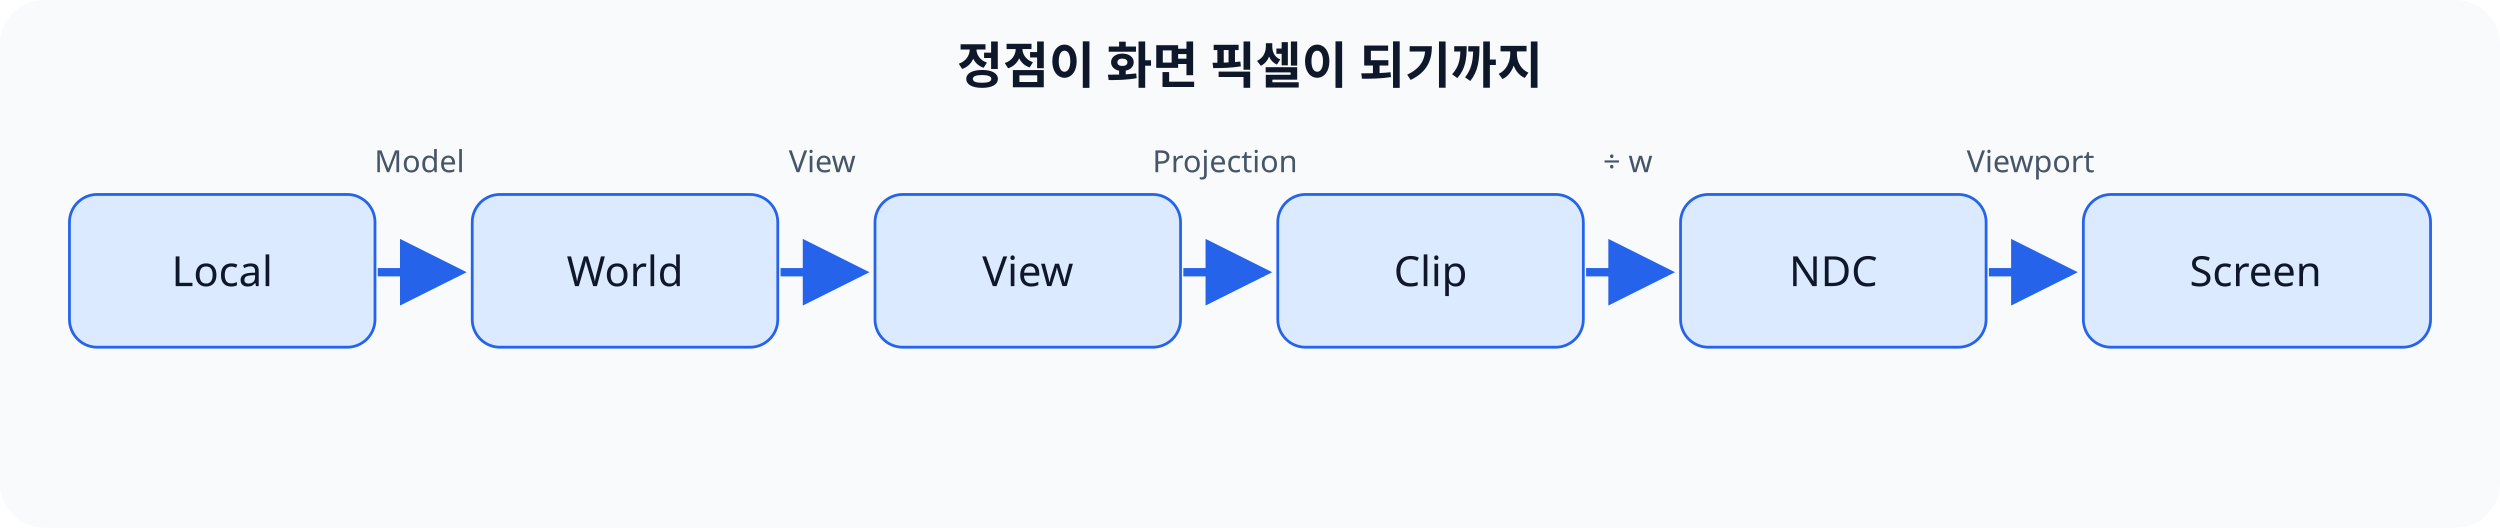
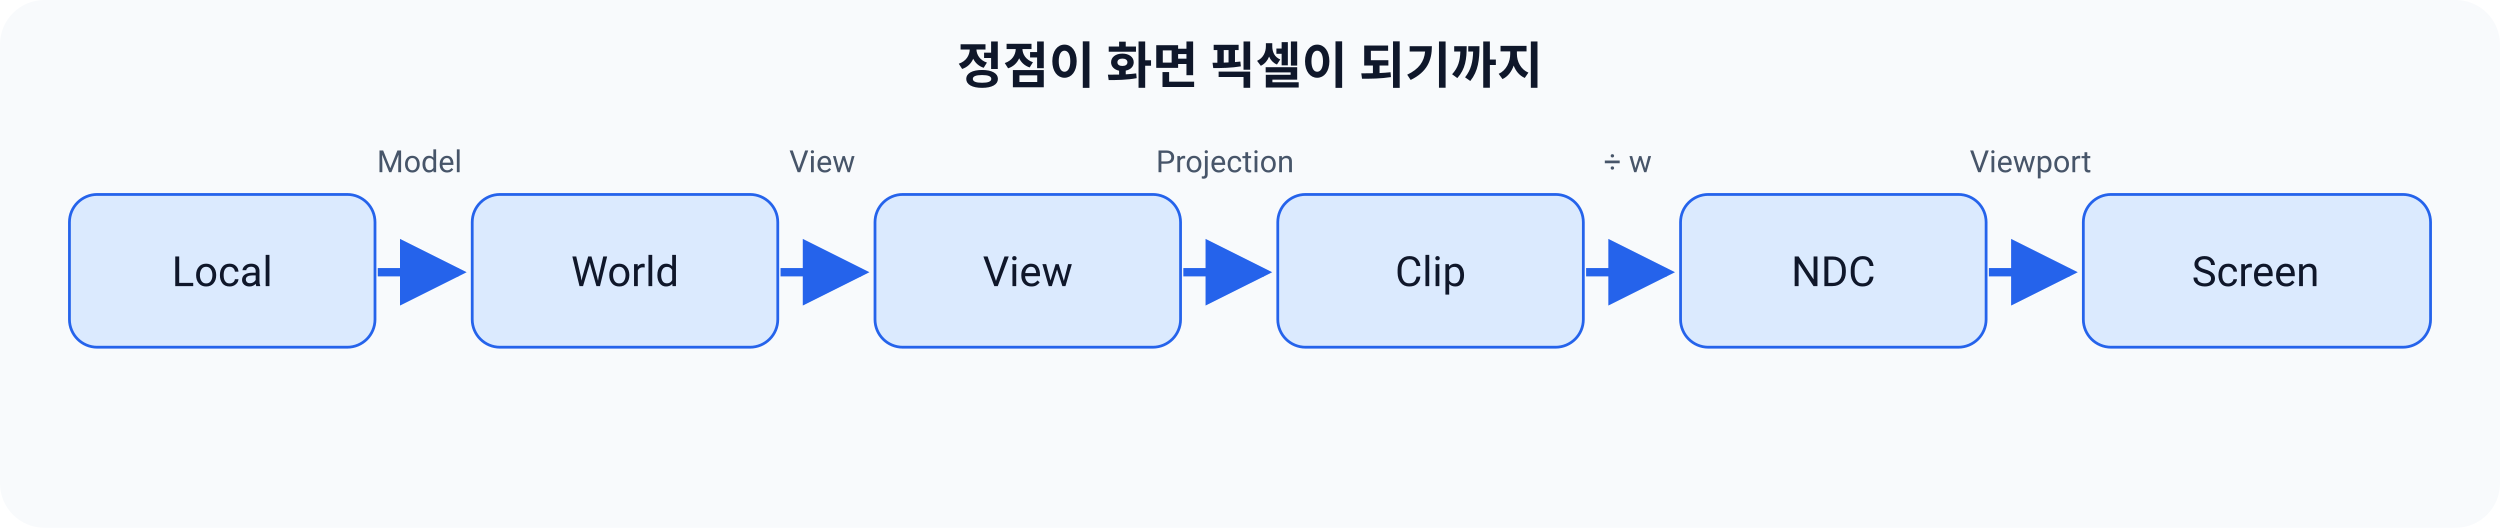
<svg xmlns="http://www.w3.org/2000/svg" viewBox="0 0 900 190">
  <rect width="900" height="190" rx="16" fill="#f8fafc" />
  <defs>
    <marker id="a" markerWidth="8" markerHeight="8" refX="7" refY="4" orient="auto">
      <path d="M0 0L8 4L0 8Z" fill="#2563eb" />
    </marker>
  </defs>
-   <text x="450" y="30" text-anchor="middle" font-family="sans-serif" font-size="18" font-weight="700" fill="#0f172a">정점이 화면 픽셀이 되기까지</text>
-   <g font-family="sans-serif" text-anchor="middle">
+   <text x="450" y="30" text-anchor="middle" font-family="-apple-system, BlinkMacSystemFont, 'Segoe UI', Roboto, 'Apple SD Gothic Neo', 'Malgun Gothic', 'Nanum Gothic', 'Noto Sans KR', sans-serif" font-size="18" font-weight="700" fill="#0f172a">정점이 화면 픽셀이 되기까지</text>
+   <g font-family="-apple-system, BlinkMacSystemFont, 'Segoe UI', Roboto, 'Apple SD Gothic Neo', 'Malgun Gothic', 'Nanum Gothic', 'Noto Sans KR', sans-serif" text-anchor="middle">
    <g fill="#dbeafe" stroke="#2563eb">
      <rect x="25" y="70" width="110" height="55" rx="10" />
      <rect x="170" y="70" width="110" height="55" rx="10" />
      <rect x="315" y="70" width="110" height="55" rx="10" />
      <rect x="460" y="70" width="110" height="55" rx="10" />
      <rect x="605" y="70" width="110" height="55" rx="10" />
      <rect x="750" y="70" width="125" height="55" rx="10" />
    </g>
    <g fill="#0f172a" font-size="15">
      <text x="80" y="103">Local</text>
      <text x="225" y="103">World</text>
      <text x="370" y="103">View</text>
      <text x="515" y="103">Clip</text>
      <text x="660" y="103">NDC</text>
      <text x="812" y="103">Screen</text>
    </g>
    <g stroke="#2563eb" stroke-width="3" marker-end="url(#a)">
      <path d="M136 98H165" />
      <path d="M281 98H310" />
      <path d="M426 98H455" />
      <path d="M571 98H600" />
      <path d="M716 98H745" />
    </g>
    <g fill="#475569" font-size="11">
      <text x="151" y="62">Model</text>
      <text x="296" y="62">View</text>
      <text x="441" y="62">Projection</text>
      <text x="586" y="62">÷ w</text>
      <text x="731" y="62">Viewport</text>
    </g>
  </g>
</svg>
